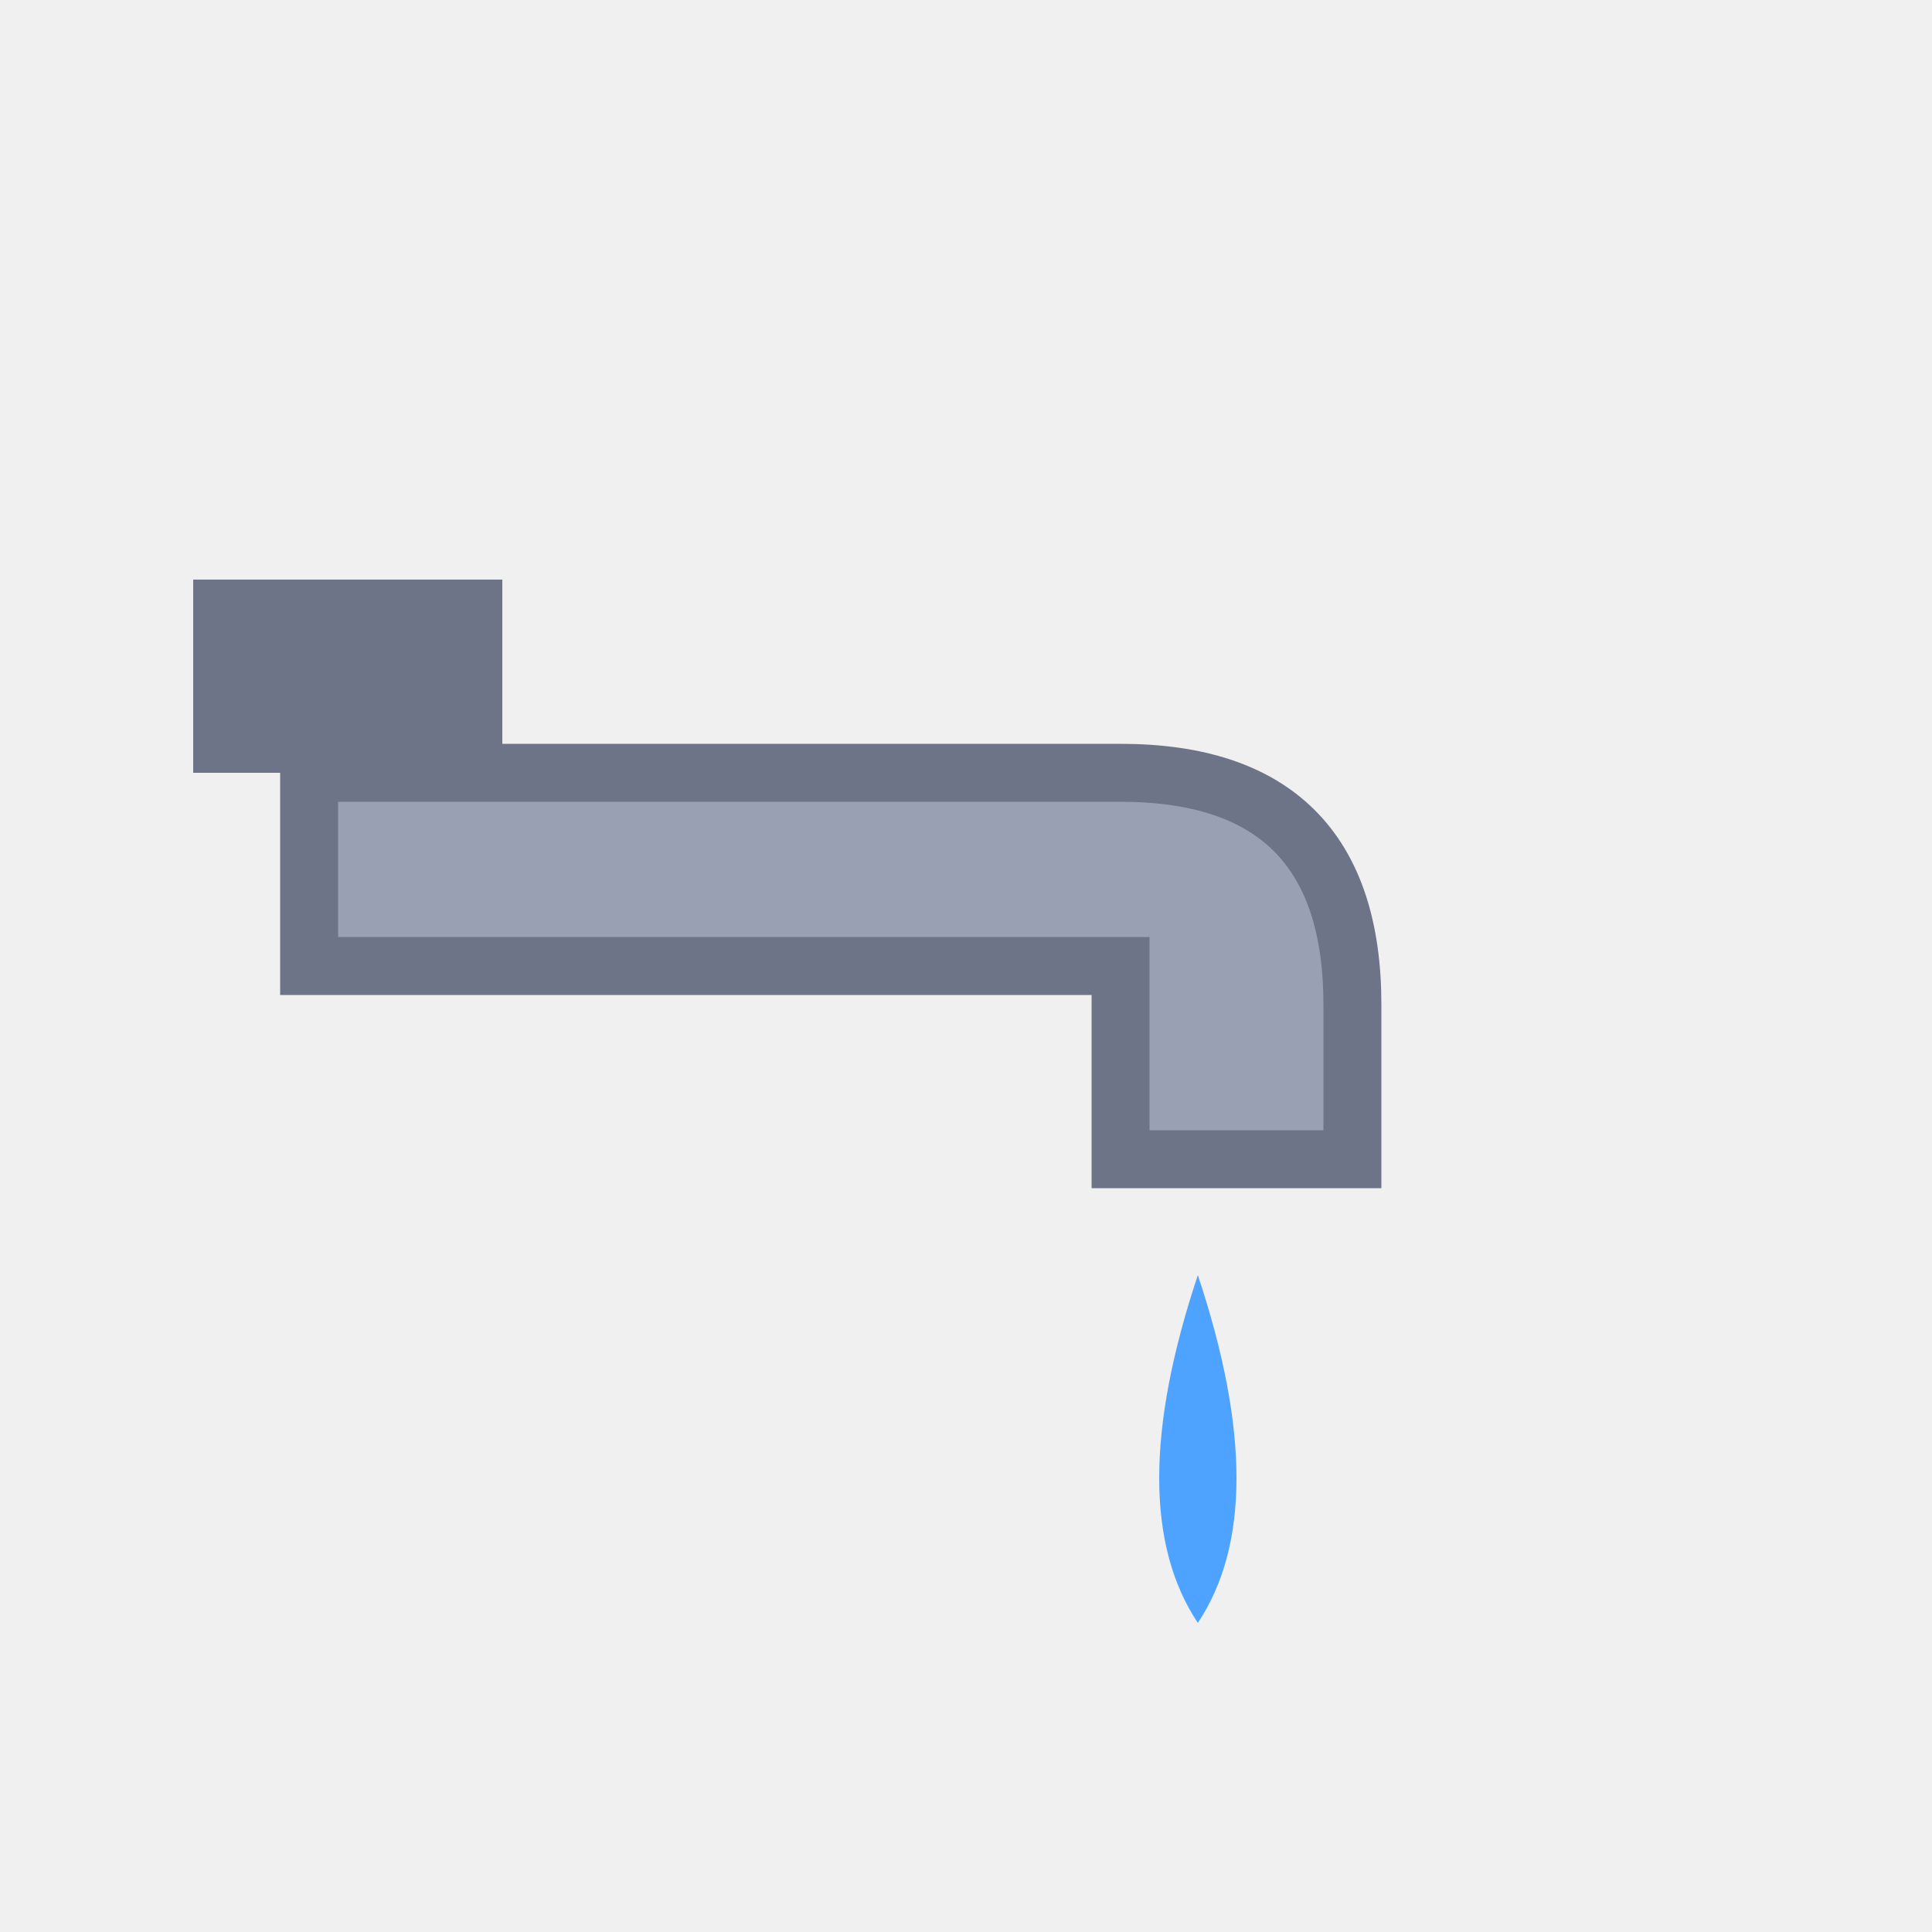
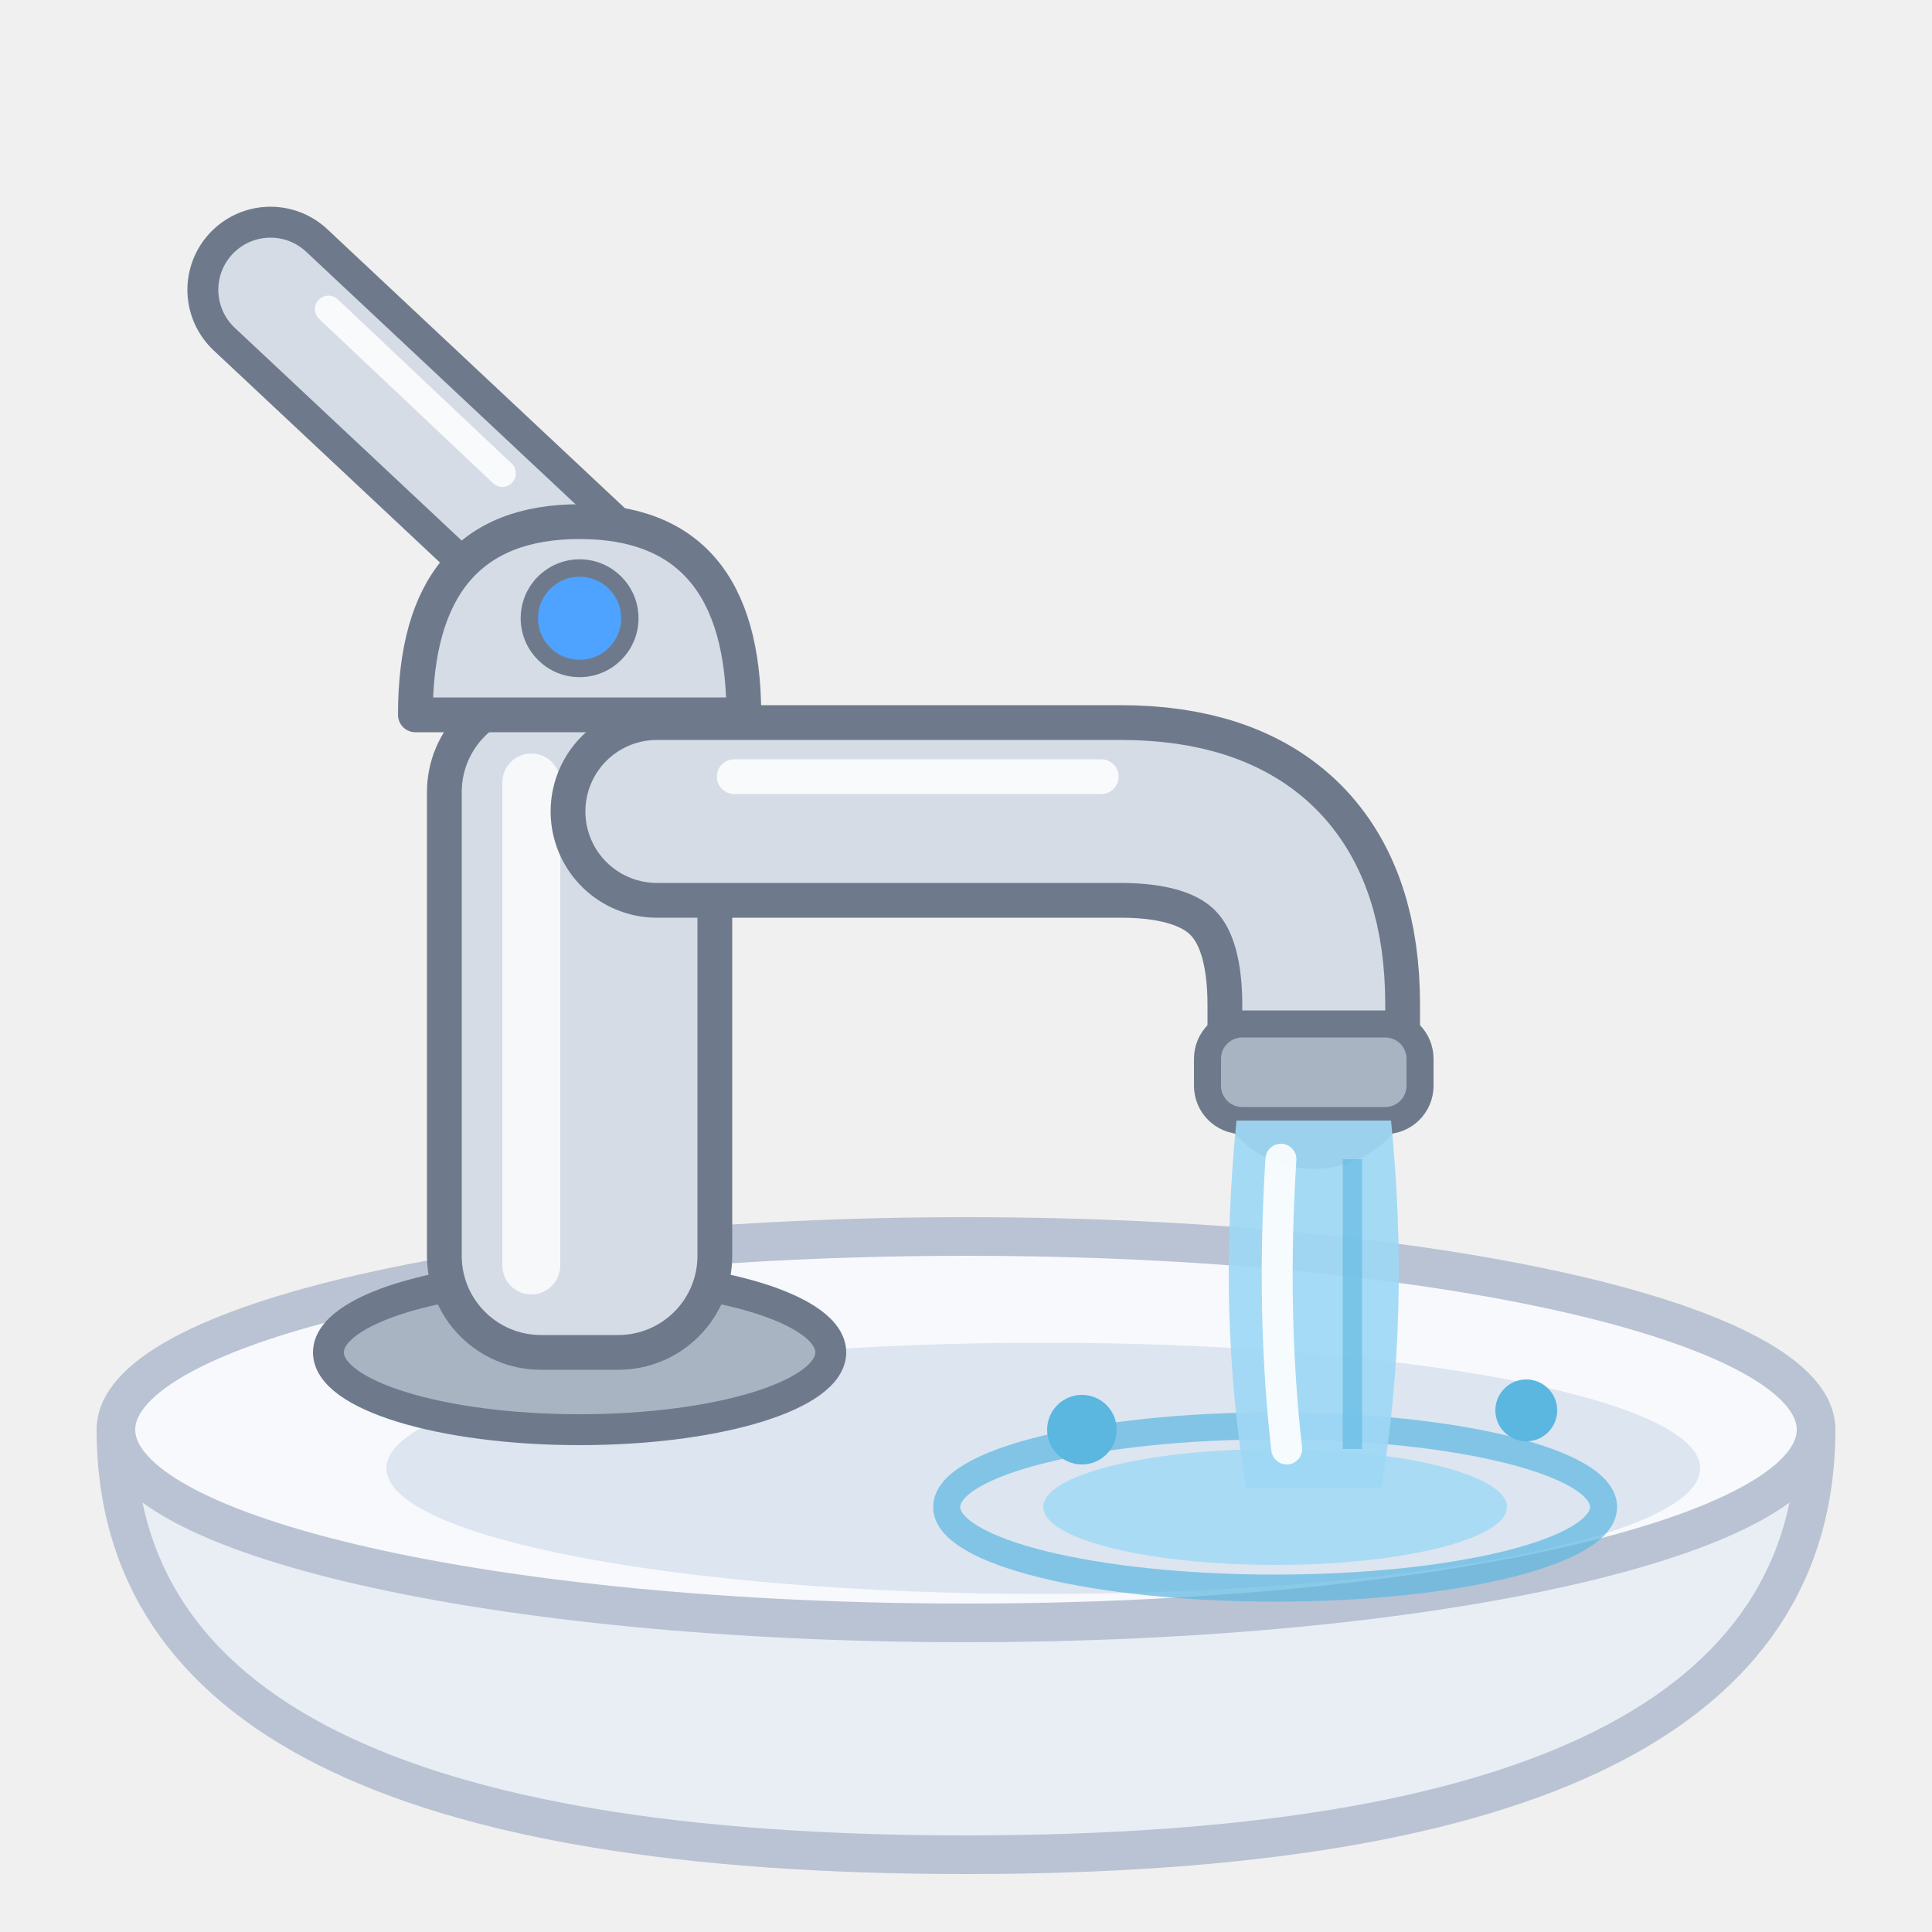
<svg xmlns="http://www.w3.org/2000/svg" viewBox="0 0 100 100" width="100" height="100">
-   <path d="M16 40 H58 Q70 40 70 52 V60 H58 V50 H16 Z" fill="#9AA0B4" stroke="#6E7488" stroke-width="3" />
-   <rect x="10" y="30" width="16" height="10" fill="#6E7488" />
-   <path d="M62 66 Q58 78 62 84 Q66 78 62 66 Z" fill="#4DA3FF" />
+   <path d="M6 74 Q6 96 50 96 Q94 96 94 74 Z" fill="#E9EEF5" stroke="#B9C3D3" stroke-width="2" stroke-linejoin="round" />
+   <ellipse cx="50" cy="74" rx="44" ry="10" fill="#F7F9FC" stroke="#B9C3D3" stroke-width="2" />
+   <ellipse cx="54" cy="76" rx="34" ry="6.5" fill="#DCE5F0" />
+   <ellipse cx="66" cy="78" rx="12" ry="3" fill="#9ED8F5" opacity="0.8" />
+   <ellipse cx="66" cy="78" rx="17" ry="4.2" fill="none" stroke="#5BB6E0" stroke-width="1.4" opacity="0.7" />
+   <ellipse cx="30" cy="70" rx="13" ry="4" fill="#A9B4C3" stroke="#6E7A8C" stroke-width="1.6" />
+   <rect x="23" y="36" width="14" height="34" rx="5" fill="#D5DCE6" stroke="#6E7A8C" stroke-width="1.8" />
+   <rect x="26" y="39" width="3" height="28" rx="1.5" fill="#FFFFFF" opacity="0.8" />
+   <path d="M34 42 H58 Q68 42 68 52 V55" fill="none" stroke="#6E7A8C" stroke-width="11" stroke-linecap="round" stroke-linejoin="round" />
+   <path d="M34 42 H58 Q68 42 68 52 V55" fill="none" stroke="#D5DCE6" stroke-width="7.4" stroke-linecap="round" stroke-linejoin="round" />
+   <path d="M38 40.2 H57" stroke="#FFFFFF" stroke-width="1.8" stroke-linecap="round" opacity="0.85" />
+   <rect x="62.5" y="53" width="11" height="5" rx="1.8" fill="#A9B4C3" stroke="#6E7A8C" stroke-width="1.4" />
+   <path d="M30 30 L14 15" stroke="#6E7A8C" stroke-width="8.6" stroke-linecap="round" />
+   <path d="M30 30 L14 15" stroke="#D5DCE6" stroke-width="5.4" stroke-linecap="round" />
+   <path d="M26 24.5 L17 16" stroke="#FFFFFF" stroke-width="1.4" stroke-linecap="round" opacity="0.85" />
+   <path d="M21.5 37 Q21.5 27 30 27 Q38.5 27 38.5 37 Z" fill="#D5DCE6" stroke="#6E7A8C" stroke-width="1.8" stroke-linejoin="round" />
+   <circle cx="30" cy="32" r="2.6" fill="#4DA3FF" stroke="#6E7A8C" stroke-width="0.9" />
+   <path d="M64 58 H72 Q73 68 71.5 77 H64.5 Q63 68 64 58 Z" fill="#9ED8F5" opacity="0.92" />
+   <path d="M66.3 60 Q65.8 68 66.6 75" stroke="#FFFFFF" stroke-width="1.6" fill="none" stroke-linecap="round" opacity="0.9" />
+   <path d="M70 60 V75" stroke="#5BB6E0" stroke-width="1" opacity="0.6" />
+   <circle cx="56" cy="74" r="1.8" fill="#5BB6E0" />
+   <circle cx="79" cy="73" r="1.6" fill="#5BB6E0" />
</svg>
